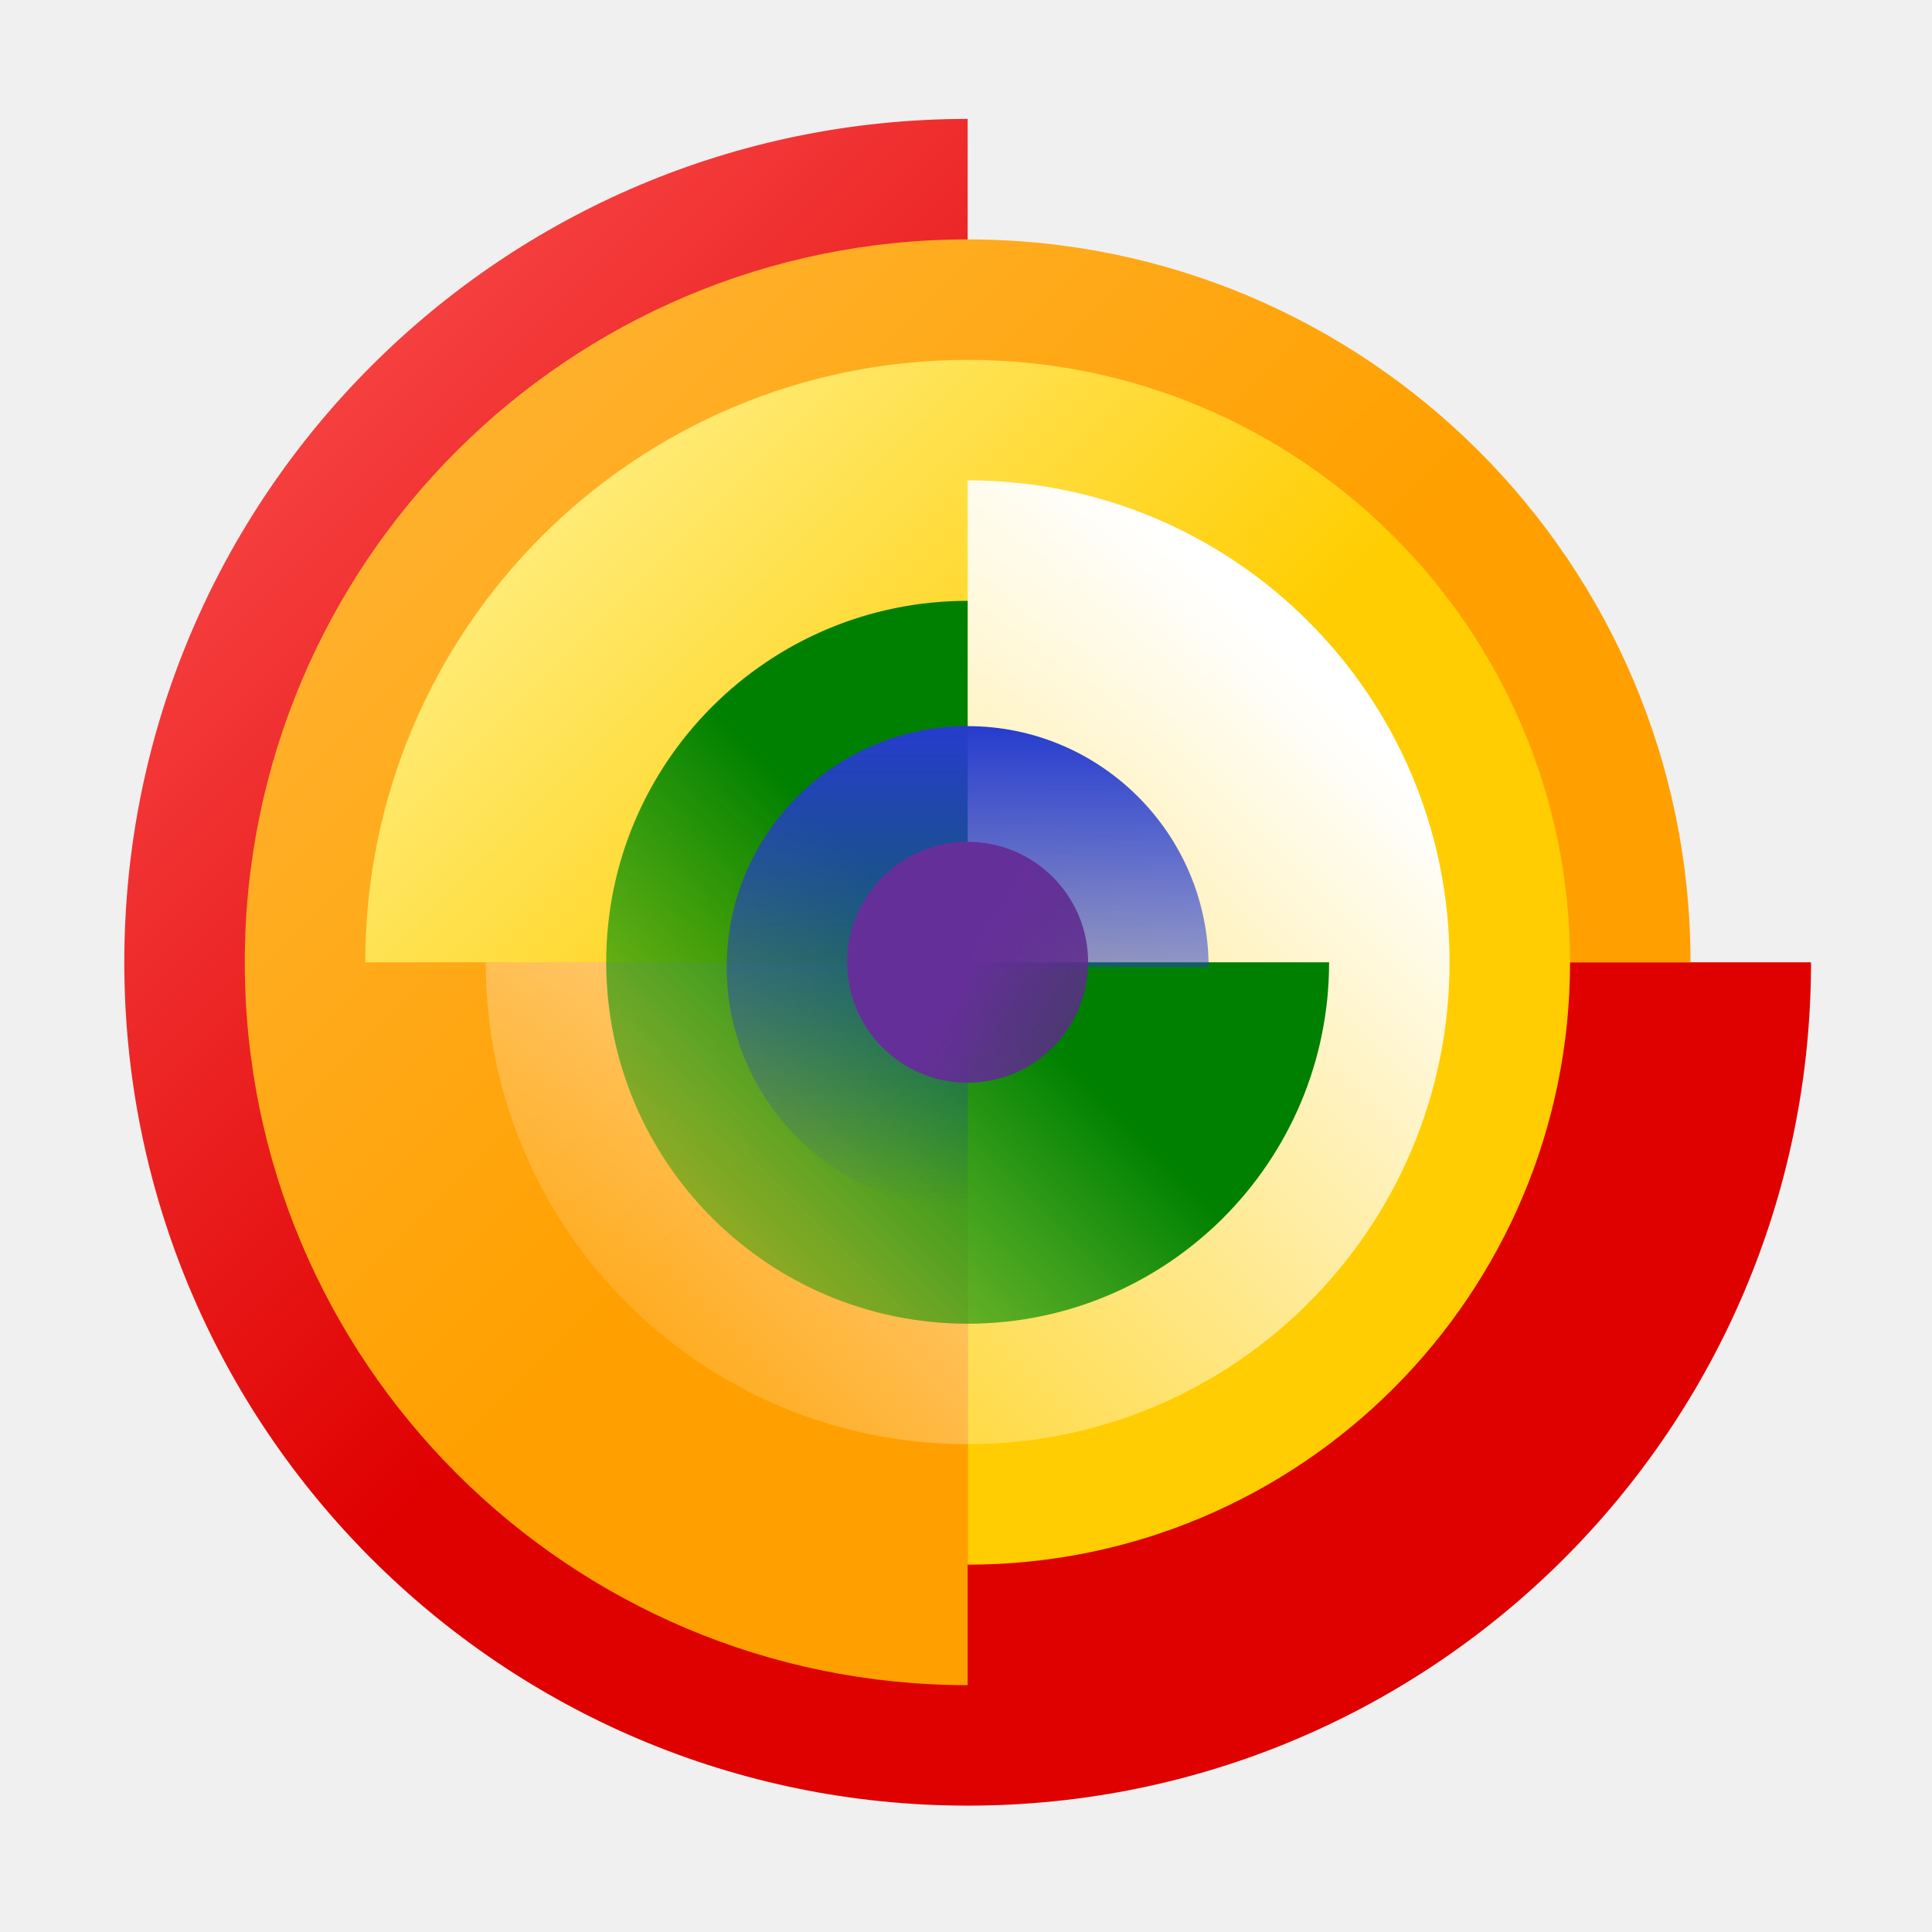
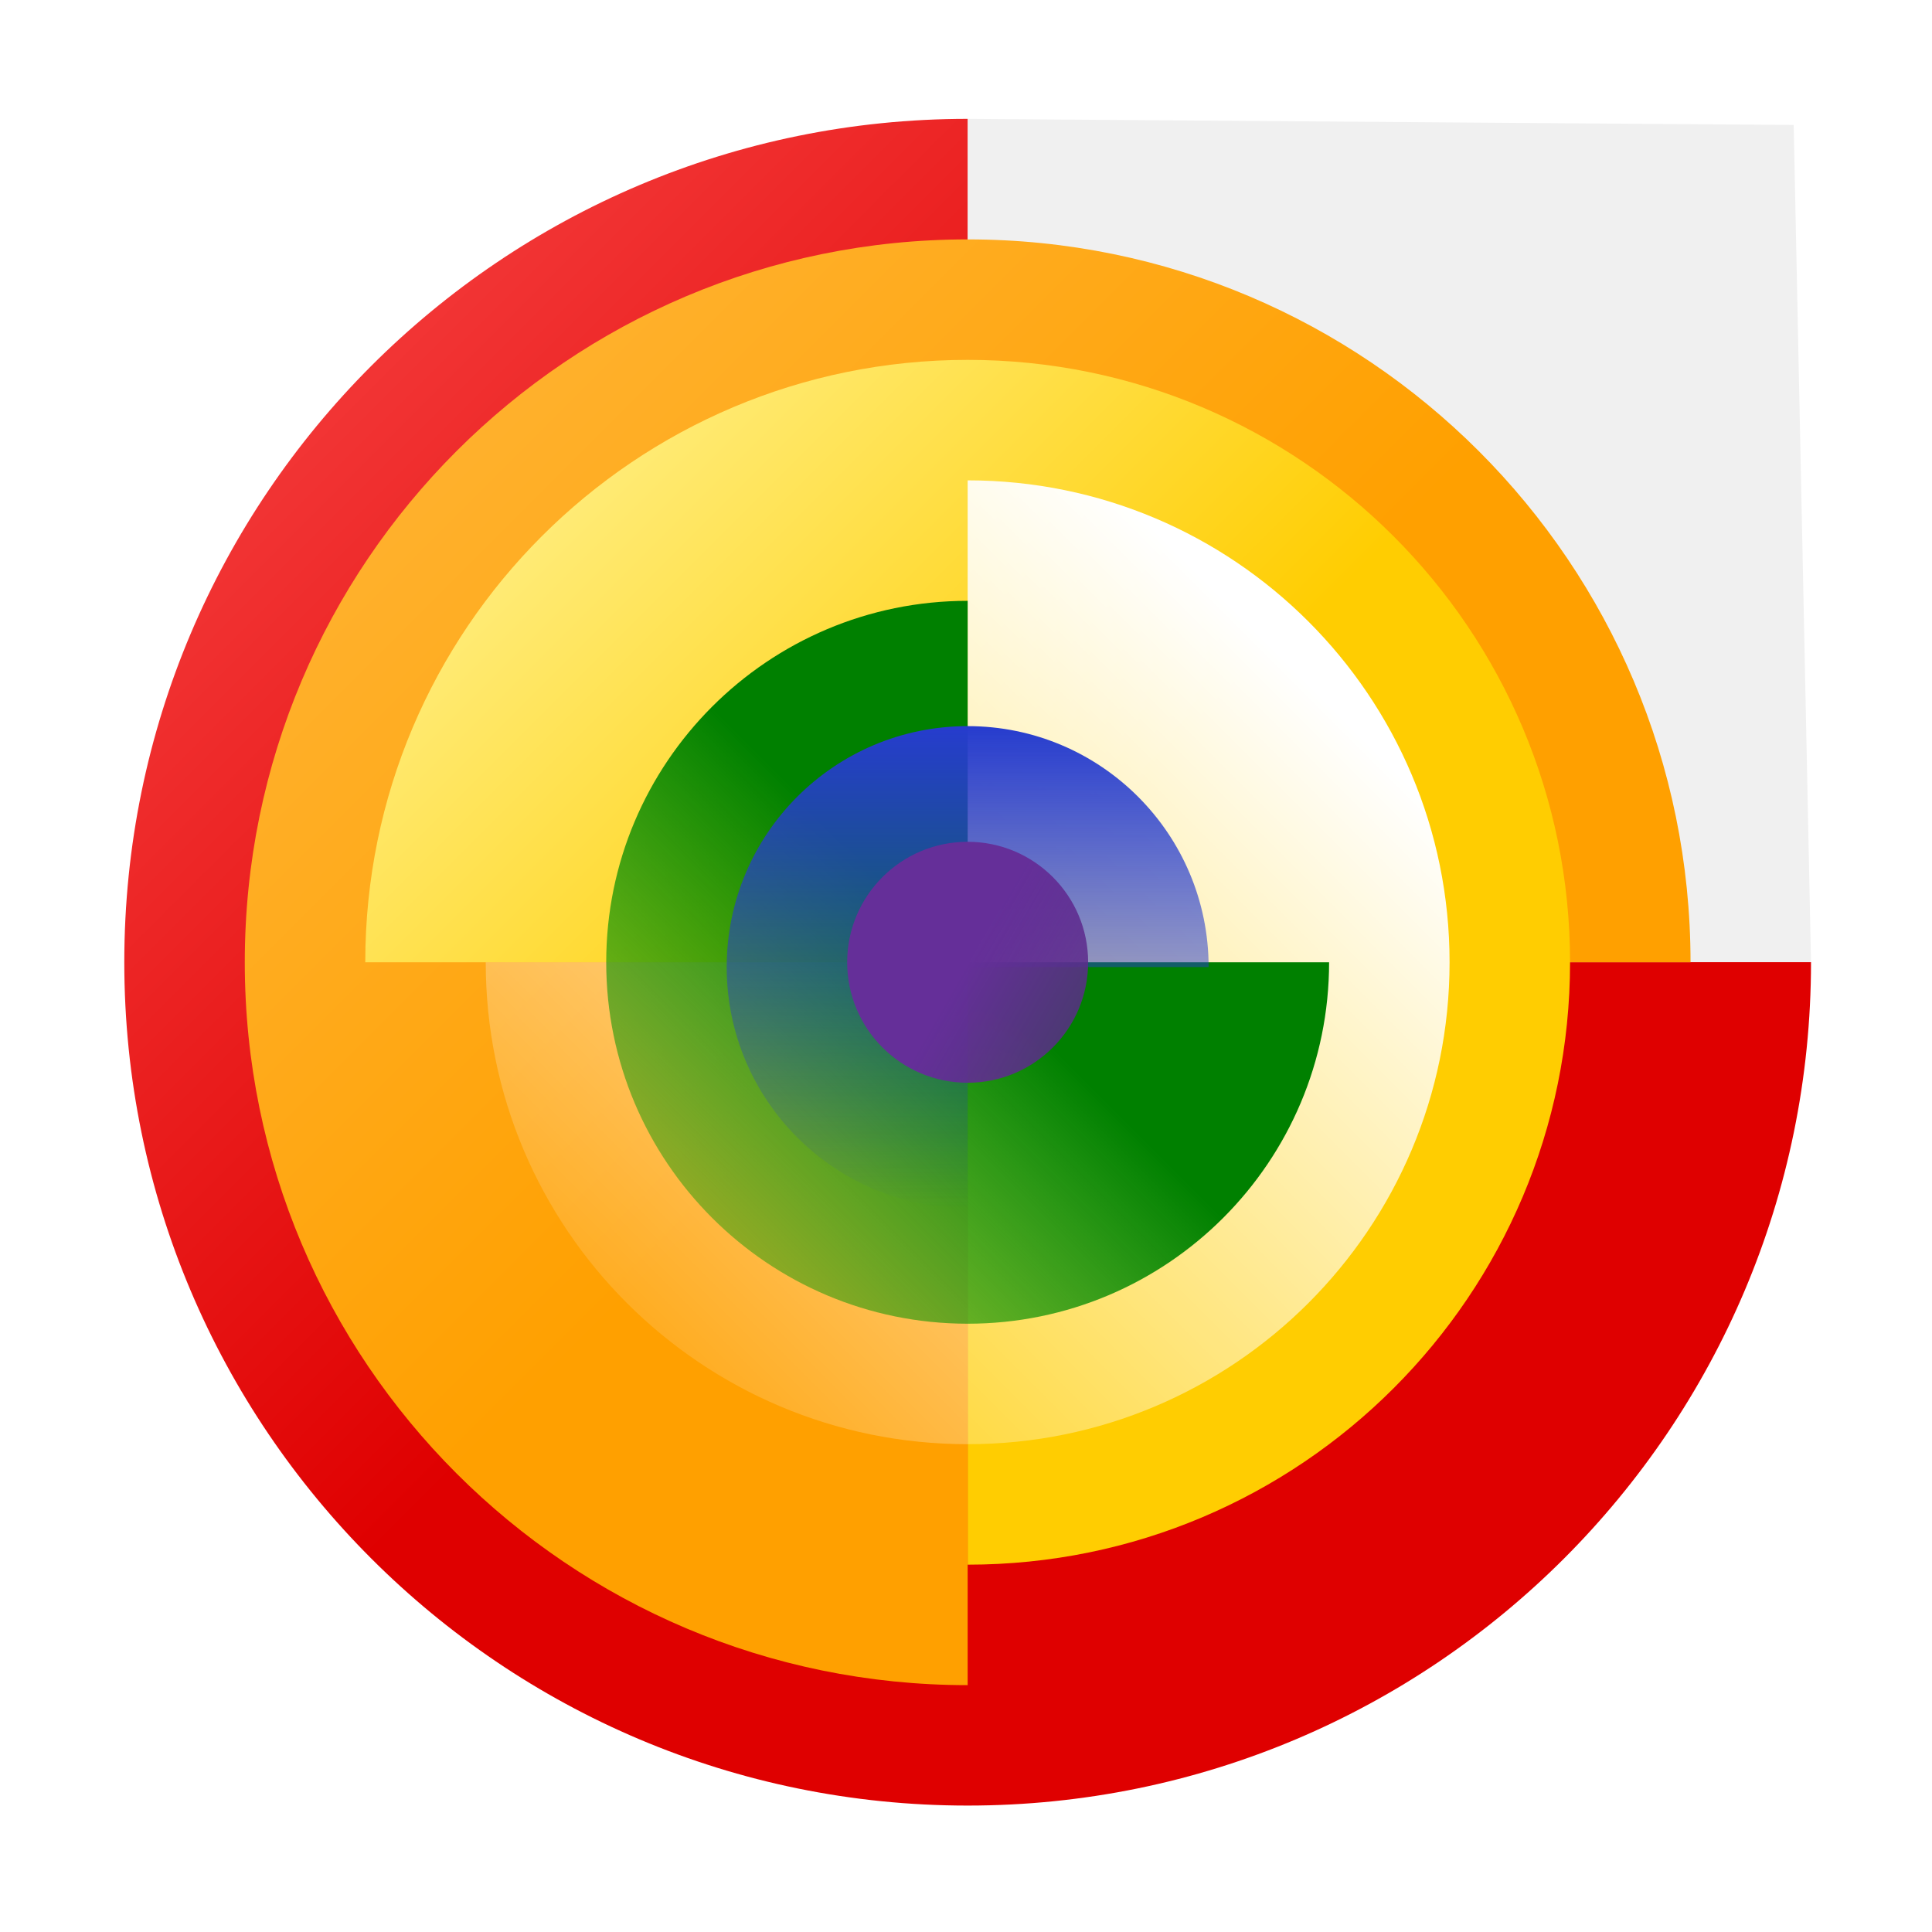
<svg xmlns="http://www.w3.org/2000/svg" xmlns:xlink="http://www.w3.org/1999/xlink" id="svg2" version="1.1" width="166.535" height="166.535" xml:space="preserve" style="display:inline">
  <defs id="defs6">
    <clipPath clipPathUnits="userSpaceOnUse" id="clipPath18">
      <path d="m 0,0 133.228,0 0,133.228 L 0,133.228 0,0 z" id="path20" />
    </clipPath>
    <clipPath clipPathUnits="userSpaceOnUse" id="clipPath70">
      <path d="m 0,0 133.228,0 0,133.228 L 0,133.228 0,0 z" id="path72" />
    </clipPath>
    <linearGradient id="linearGradient25099">
      <stop style="stop-color:#652f99;stop-opacity:1;" offset="0" id="stop25101" />
      <stop style="stop-color:#502679;stop-opacity:0.652;" offset="1" id="stop25103" />
    </linearGradient>
    <linearGradient id="linearGradient21541">
      <stop style="stop-color:#263cce;stop-opacity:1;" offset="0" id="stop21543" />
      <stop style="stop-color:#263cce;stop-opacity:0;" offset="1" id="stop21545" />
    </linearGradient>
    <linearGradient id="linearGradient20648">
      <stop style="stop-color:#00a000;stop-opacity:0.259;" offset="0" id="stop20650" />
      <stop style="stop-color:green;stop-opacity:1;" offset="1" id="stop20652" />
    </linearGradient>
    <linearGradient id="linearGradient23319">
      <stop style="stop-color:white;stop-opacity:1;" offset="0" id="stop23321" />
      <stop style="stop-color:white;stop-opacity:0;" offset="1" id="stop23323" />
    </linearGradient>
    <linearGradient id="linearGradient18870">
      <stop style="stop-color:#fff18d;stop-opacity:1;" offset="0" id="stop18872" />
      <stop style="stop-color:#ffcd01;stop-opacity:1;" offset="1" id="stop18874" />
    </linearGradient>
    <linearGradient id="linearGradient17969">
      <stop style="stop-color:#ffb73d;stop-opacity:1;" offset="0" id="stop17971" />
      <stop style="stop-color:#ffa000;stop-opacity:1;" offset="1" id="stop17973" />
    </linearGradient>
    <linearGradient id="linearGradient15296">
      <stop style="stop-color:#ff5959;stop-opacity:1;" offset="0" id="stop15298" />
      <stop style="stop-color:#df0000;stop-opacity:1;" offset="1" id="stop15300" />
    </linearGradient>
    <linearGradient xlink:href="#linearGradient25099" id="linearGradient3781" x1="126" y1="155" x2="57.341" y2="115.36" gradientUnits="userSpaceOnUse" />
    <linearGradient id="linearGradient3783">
      <stop style="stop-color:#652f99;stop-opacity:1;" offset="0" id="stop3785" />
      <stop style="stop-color:#502679;stop-opacity:0.652;" offset="1" id="stop3787" />
    </linearGradient>
    <linearGradient xlink:href="#linearGradient21541" id="linearGradient3789" x1="89" y1="155" x2="163" y2="155" gradientUnits="userSpaceOnUse" />
    <linearGradient id="linearGradient3791">
      <stop style="stop-color:#263cce;stop-opacity:1;" offset="0" id="stop3793" />
      <stop style="stop-color:#263cce;stop-opacity:0;" offset="1" id="stop3795" />
    </linearGradient>
    <linearGradient xlink:href="#linearGradient20648" id="linearGradient3797" x1="91.149" y1="189.851" x2="126" y2="155" gradientUnits="userSpaceOnUse" />
    <linearGradient id="linearGradient3799">
      <stop style="stop-color:#00a000;stop-opacity:0.259;" offset="0" id="stop3801" />
      <stop style="stop-color:green;stop-opacity:1;" offset="1" id="stop3803" />
    </linearGradient>
    <linearGradient xlink:href="#linearGradient23319" id="linearGradient3805" x1="149.806" y1="178.806" x2="92.016" y2="121.016" gradientUnits="userSpaceOnUse" />
    <linearGradient xlink:href="#linearGradient18870" id="linearGradient3813" x1="157.686" y1="186.686" x2="126" y2="155" gradientUnits="userSpaceOnUse" />
    <linearGradient id="linearGradient3815">
      <stop style="stop-color:#fff18d;stop-opacity:1;" offset="0" id="stop3817" />
      <stop style="stop-color:#ffcd01;stop-opacity:1;" offset="1" id="stop3819" />
    </linearGradient>
    <linearGradient xlink:href="#linearGradient17969" id="linearGradient3821" x1="89.626" y1="191.403" x2="126.03" y2="155" gradientUnits="userSpaceOnUse" />
    <linearGradient id="linearGradient3823">
      <stop style="stop-color:#ffb73d;stop-opacity:1;" offset="0" id="stop3825" />
      <stop style="stop-color:#ffa000;stop-opacity:1;" offset="1" id="stop3827" />
    </linearGradient>
    <linearGradient xlink:href="#linearGradient15296" id="linearGradient15304" x1="89" y1="118" x2="126" y2="155" gradientUnits="userSpaceOnUse" />
    <linearGradient id="linearGradient3830">
      <stop style="stop-color:#ff5959;stop-opacity:1;" offset="0" id="stop3832" />
      <stop style="stop-color:#df0000;stop-opacity:1;" offset="1" id="stop3834" />
    </linearGradient>
    <linearGradient xlink:href="#linearGradient15296-6" id="linearGradient2959-8" gradientUnits="userSpaceOnUse" x1="89" y1="118" x2="126" y2="155" gradientTransform="matrix(2.357701,0,0,2.357701,-213.6599,-282.4975)" />
    <linearGradient id="linearGradient15296-6">
      <stop style="stop-color:#ff5959;stop-opacity:1;" offset="0" id="stop15298-1" />
      <stop style="stop-color:#df0000;stop-opacity:1;" offset="1" id="stop15300-8" />
    </linearGradient>
    <linearGradient xlink:href="#linearGradient15296-62" id="linearGradient4028-1" gradientUnits="userSpaceOnUse" x1="89" y1="118" x2="126" y2="155" />
    <linearGradient id="linearGradient15296-62">
      <stop style="stop-color:#ff5959;stop-opacity:1;" offset="0" id="stop15298-8" />
      <stop style="stop-color:#df0000;stop-opacity:1;" offset="1" id="stop15300-3" />
    </linearGradient>
    <linearGradient xlink:href="#linearGradient25099-5" id="linearGradient4040-3" gradientUnits="userSpaceOnUse" x1="126" y1="155" x2="57.341" y2="115.36" />
    <linearGradient id="linearGradient25099-5">
      <stop style="stop-color:#652f99;stop-opacity:1;" offset="0" id="stop25101-7" />
      <stop style="stop-color:#502679;stop-opacity:0.652;" offset="1" id="stop25103-2" />
    </linearGradient>
    <linearGradient xlink:href="#linearGradient21541-3" id="linearGradient4038-4" gradientUnits="userSpaceOnUse" x1="89" y1="155" x2="163" y2="155" />
    <linearGradient id="linearGradient21541-3">
      <stop style="stop-color:#263cce;stop-opacity:1;" offset="0" id="stop21543-9" />
      <stop style="stop-color:#263cce;stop-opacity:0;" offset="1" id="stop21545-8" />
    </linearGradient>
    <linearGradient xlink:href="#linearGradient20648-8" id="linearGradient4036-8" gradientUnits="userSpaceOnUse" x1="91.149" y1="189.851" x2="126" y2="155" />
    <linearGradient id="linearGradient20648-8">
      <stop style="stop-color:#00a000;stop-opacity:0.259;" offset="0" id="stop20650-8" />
      <stop style="stop-color:green;stop-opacity:1;" offset="1" id="stop20652-6" />
    </linearGradient>
    <linearGradient xlink:href="#linearGradient23319-6" id="linearGradient4034-9" gradientUnits="userSpaceOnUse" x1="149.806" y1="178.806" x2="92.016" y2="121.016" />
    <linearGradient id="linearGradient23319-6">
      <stop style="stop-color:white;stop-opacity:1;" offset="0" id="stop23321-4" />
      <stop style="stop-color:white;stop-opacity:0;" offset="1" id="stop23323-0" />
    </linearGradient>
    <linearGradient id="linearGradient18870-3">
      <stop style="stop-color:#fff18d;stop-opacity:1;" offset="0" id="stop18872-9" />
      <stop style="stop-color:#ffcd01;stop-opacity:1;" offset="1" id="stop18874-6" />
    </linearGradient>
    <linearGradient id="linearGradient17969-9">
      <stop style="stop-color:#ffb73d;stop-opacity:1;" offset="0" id="stop17971-5" />
      <stop style="stop-color:#ffa000;stop-opacity:1;" offset="1" id="stop17973-0" />
    </linearGradient>
    <linearGradient id="linearGradient15296-8">
      <stop style="stop-color:#ff5959;stop-opacity:1;" offset="0" id="stop15298-6" />
      <stop style="stop-color:#df0000;stop-opacity:1;" offset="1" id="stop15300-9" />
    </linearGradient>
    <linearGradient y2="115.36" x2="57.341" y1="155" x1="126" gradientUnits="userSpaceOnUse" id="linearGradient3863-1" xlink:href="#linearGradient25099-5" />
    <linearGradient id="linearGradient2997">
      <stop style="stop-color:#652f99;stop-opacity:1;" offset="0" id="stop2999" />
      <stop style="stop-color:#502679;stop-opacity:0.652;" offset="1" id="stop3001" />
    </linearGradient>
    <linearGradient y2="155" x2="163" y1="155" x1="89" gradientUnits="userSpaceOnUse" id="linearGradient3861-3" xlink:href="#linearGradient21541-3" />
    <linearGradient id="linearGradient3004">
      <stop style="stop-color:#263cce;stop-opacity:1;" offset="0" id="stop3006" />
      <stop style="stop-color:#263cce;stop-opacity:0;" offset="1" id="stop3008" />
    </linearGradient>
    <linearGradient y2="155" x2="126" y1="189.851" x1="91.149" gradientUnits="userSpaceOnUse" id="linearGradient3859-2" xlink:href="#linearGradient20648-8" />
    <linearGradient id="linearGradient3011">
      <stop style="stop-color:#00a000;stop-opacity:0.259;" offset="0" id="stop3013" />
      <stop style="stop-color:green;stop-opacity:1;" offset="1" id="stop3015" />
    </linearGradient>
    <linearGradient y2="121.016" x2="92.016" y1="178.806" x1="149.806" gradientUnits="userSpaceOnUse" id="linearGradient3857-8" xlink:href="#linearGradient23319-6" />
    <linearGradient y2="155" x2="126" y1="186.686" x1="157.686" gradientUnits="userSpaceOnUse" id="linearGradient3855-0" xlink:href="#linearGradient18870-3" />
    <linearGradient id="linearGradient3025">
      <stop style="stop-color:#fff18d;stop-opacity:1;" offset="0" id="stop3027" />
      <stop style="stop-color:#ffcd01;stop-opacity:1;" offset="1" id="stop3029" />
    </linearGradient>
    <linearGradient id="linearGradient3032">
      <stop style="stop-color:#ffb73d;stop-opacity:1;" offset="0" id="stop3034" />
      <stop style="stop-color:#ffa000;stop-opacity:1;" offset="1" id="stop3036" />
    </linearGradient>
    <linearGradient y2="155" x2="126" y1="118" x1="89" gradientUnits="userSpaceOnUse" id="linearGradient3851-3" xlink:href="#linearGradient15296-8" />
    <linearGradient id="linearGradient3039">
      <stop style="stop-color:#ff5959;stop-opacity:1;" offset="0" id="stop3041" />
      <stop style="stop-color:#df0000;stop-opacity:1;" offset="1" id="stop3043" />
    </linearGradient>
    <linearGradient xlink:href="#linearGradient15296-8-2" id="linearGradient3244-3" gradientUnits="userSpaceOnUse" x1="89" y1="118" x2="126" y2="155" gradientTransform="matrix(2.357701,0,0,2.357701,-213.6599,-282.4975)" />
    <linearGradient id="linearGradient15296-8-2">
      <stop style="stop-color:#ff5959;stop-opacity:1;" offset="0" id="stop15298-6-3" />
      <stop style="stop-color:#df0000;stop-opacity:1;" offset="1" id="stop15300-9-0" />
    </linearGradient>
    <linearGradient y2="155" x2="126" y1="118" x1="89" gradientTransform="matrix(2.357701,0,0,2.357701,-213.6599,-282.4975)" gradientUnits="userSpaceOnUse" id="linearGradient3283" xlink:href="#linearGradient15296-8-2" />
    <linearGradient y2="155" x2="126" y1="118" x1="89" gradientUnits="userSpaceOnUse" id="linearGradient3059-6" xlink:href="#linearGradient15296-8-8" />
    <linearGradient id="linearGradient15296-8-8">
      <stop style="stop-color:#ff5959;stop-opacity:1;" offset="0" id="stop15298-6-2" />
      <stop style="stop-color:#df0000;stop-opacity:1;" offset="1" id="stop15300-9-7" />
    </linearGradient>
    <linearGradient y2="155" x2="126" y1="118" x1="89" gradientUnits="userSpaceOnUse" id="linearGradient3321" xlink:href="#linearGradient15296-8-8" />
    <linearGradient xlink:href="#linearGradient25099-5-1" id="linearGradient4040-3-8" gradientUnits="userSpaceOnUse" x1="126" y1="155" x2="57.341" y2="115.36" />
    <linearGradient id="linearGradient25099-5-1">
      <stop style="stop-color:#652f99;stop-opacity:1;" offset="0" id="stop25101-7-3" />
      <stop style="stop-color:#502679;stop-opacity:0.652;" offset="1" id="stop25103-2-2" />
    </linearGradient>
    <linearGradient xlink:href="#linearGradient21541-3-3" id="linearGradient4038-4-0" gradientUnits="userSpaceOnUse" x1="89" y1="155" x2="163" y2="155" />
    <linearGradient id="linearGradient21541-3-3">
      <stop style="stop-color:#263cce;stop-opacity:1;" offset="0" id="stop21543-9-8" />
      <stop style="stop-color:#263cce;stop-opacity:0;" offset="1" id="stop21545-8-9" />
    </linearGradient>
    <linearGradient xlink:href="#linearGradient20648-8-1" id="linearGradient4036-8-4" gradientUnits="userSpaceOnUse" x1="91.149" y1="189.851" x2="126" y2="155" />
    <linearGradient id="linearGradient20648-8-1">
      <stop style="stop-color:#00a000;stop-opacity:0.259;" offset="0" id="stop20650-8-3" />
      <stop style="stop-color:green;stop-opacity:1;" offset="1" id="stop20652-6-2" />
    </linearGradient>
    <linearGradient xlink:href="#linearGradient23319-6-9" id="linearGradient4034-9-4" gradientUnits="userSpaceOnUse" x1="149.806" y1="178.806" x2="92.016" y2="121.016" />
    <linearGradient id="linearGradient23319-6-9">
      <stop style="stop-color:white;stop-opacity:1;" offset="0" id="stop23321-4-7" />
      <stop style="stop-color:white;stop-opacity:0;" offset="1" id="stop23323-0-0" />
    </linearGradient>
    <linearGradient xlink:href="#linearGradient18870-3-1" id="linearGradient4032-6-4" gradientUnits="userSpaceOnUse" x1="157.686" y1="186.686" x2="126" y2="155" />
    <linearGradient id="linearGradient18870-3-1">
      <stop style="stop-color:#fff18d;stop-opacity:1;" offset="0" id="stop18872-9-6" />
      <stop style="stop-color:#ffcd01;stop-opacity:1;" offset="1" id="stop18874-6-0" />
    </linearGradient>
    <linearGradient xlink:href="#linearGradient17969-9-8" id="linearGradient4030-6-4" gradientUnits="userSpaceOnUse" x1="89.626" y1="191.403" x2="126.03" y2="155" />
    <linearGradient id="linearGradient17969-9-8">
      <stop style="stop-color:#ffb73d;stop-opacity:1;" offset="0" id="stop17971-5-6" />
      <stop style="stop-color:#ffa000;stop-opacity:1;" offset="1" id="stop17973-0-6" />
    </linearGradient>
    <linearGradient y2="115.36" x2="57.341" y1="155" x1="126" gradientUnits="userSpaceOnUse" id="linearGradient3863-1-7" xlink:href="#linearGradient25099-5-1" />
    <linearGradient id="linearGradient3382">
      <stop style="stop-color:#652f99;stop-opacity:1;" offset="0" id="stop3384" />
      <stop style="stop-color:#502679;stop-opacity:0.652;" offset="1" id="stop3386" />
    </linearGradient>
    <linearGradient y2="155" x2="163" y1="155" x1="89" gradientUnits="userSpaceOnUse" id="linearGradient3861-3-4" xlink:href="#linearGradient21541-3-3" />
    <linearGradient id="linearGradient3389">
      <stop style="stop-color:#263cce;stop-opacity:1;" offset="0" id="stop3391" />
      <stop style="stop-color:#263cce;stop-opacity:0;" offset="1" id="stop3393" />
    </linearGradient>
    <linearGradient y2="155" x2="126" y1="189.851" x1="91.149" gradientUnits="userSpaceOnUse" id="linearGradient3859-2-5" xlink:href="#linearGradient20648-8-1" />
    <linearGradient id="linearGradient3396">
      <stop style="stop-color:#00a000;stop-opacity:0.259;" offset="0" id="stop3398" />
      <stop style="stop-color:green;stop-opacity:1;" offset="1" id="stop3400" />
    </linearGradient>
    <linearGradient y2="121.016" x2="92.016" y1="178.806" x1="149.806" gradientUnits="userSpaceOnUse" id="linearGradient3857-8-0" xlink:href="#linearGradient23319-6-9" />
    <linearGradient y2="155" x2="126" y1="186.686" x1="157.686" gradientUnits="userSpaceOnUse" id="linearGradient3855-0-3" xlink:href="#linearGradient18870-3-1" />
    <linearGradient id="linearGradient3410">
      <stop style="stop-color:#fff18d;stop-opacity:1;" offset="0" id="stop3412" />
      <stop style="stop-color:#ffcd01;stop-opacity:1;" offset="1" id="stop3414" />
    </linearGradient>
    <linearGradient y2="155" x2="126.03" y1="191.403" x1="89.626" gradientUnits="userSpaceOnUse" id="linearGradient3853-6-1" xlink:href="#linearGradient17969-9-8" />
    <linearGradient id="linearGradient3417">
      <stop style="stop-color:#ffb73d;stop-opacity:1;" offset="0" id="stop3419" />
      <stop style="stop-color:#ffa000;stop-opacity:1;" offset="1" id="stop3421" />
    </linearGradient>
    <linearGradient y2="155" x2="126" y1="118" x1="89" gradientUnits="userSpaceOnUse" id="linearGradient3059-3" xlink:href="#linearGradient15296-8-3" />
    <linearGradient id="linearGradient15296-8-3">
      <stop style="stop-color:#ff5959;stop-opacity:1;" offset="0" id="stop15298-6-38" />
      <stop style="stop-color:#df0000;stop-opacity:1;" offset="1" id="stop15300-9-5" />
    </linearGradient>
    <linearGradient y2="155" x2="126" y1="118" x1="89" gradientUnits="userSpaceOnUse" id="linearGradient3440" xlink:href="#linearGradient15296-8-3" />
    <linearGradient xlink:href="#linearGradient17969-9-4" id="linearGradient4030-6-49" gradientUnits="userSpaceOnUse" x1="89.626" y1="191.403" x2="126.03" y2="155" />
    <linearGradient id="linearGradient17969-9-4">
      <stop style="stop-color:#ffb73d;stop-opacity:1;" offset="0" id="stop17971-5-2" />
      <stop style="stop-color:#ffa000;stop-opacity:1;" offset="1" id="stop17973-0-5" />
    </linearGradient>
    <linearGradient y2="155" x2="126.03" y1="191.403" x1="89.626" gradientUnits="userSpaceOnUse" id="linearGradient3676" xlink:href="#linearGradient17969-9-4" />
    <linearGradient y2="155" x2="126.03" y1="191.403" x1="89.626" gradientUnits="userSpaceOnUse" id="linearGradient3853-6-5" xlink:href="#linearGradient17969-9-0" />
    <linearGradient id="linearGradient17969-9-0">
      <stop style="stop-color:#ffb73d;stop-opacity:1;" offset="0" id="stop17971-5-7" />
      <stop style="stop-color:#ffa000;stop-opacity:1;" offset="1" id="stop17973-0-0" />
    </linearGradient>
    <linearGradient y2="155" x2="126.03" y1="191.403" x1="89.626" gradientUnits="userSpaceOnUse" id="linearGradient3714" xlink:href="#linearGradient17969-9-0" />
    <linearGradient xlink:href="#linearGradient18870-3-14" id="linearGradient4032-6-6" gradientUnits="userSpaceOnUse" x1="157.686" y1="186.686" x2="126" y2="155" />
    <linearGradient id="linearGradient18870-3-14">
      <stop style="stop-color:#fff18d;stop-opacity:1;" offset="0" id="stop18872-9-8" />
      <stop style="stop-color:#ffcd01;stop-opacity:1;" offset="1" id="stop18874-6-8" />
    </linearGradient>
    <linearGradient y2="155" x2="126" y1="186.686" x1="157.686" gradientUnits="userSpaceOnUse" id="linearGradient3772" xlink:href="#linearGradient18870-3-14" />
    <linearGradient y2="155" x2="126" y1="186.686" x1="157.686" gradientUnits="userSpaceOnUse" id="linearGradient3855-0-5" xlink:href="#linearGradient18870-3-8" />
    <linearGradient id="linearGradient18870-3-8">
      <stop style="stop-color:#fff18d;stop-opacity:1;" offset="0" id="stop18872-9-2" />
      <stop style="stop-color:#ffcd01;stop-opacity:1;" offset="1" id="stop18874-6-2" />
    </linearGradient>
    <linearGradient y2="155" x2="126" y1="186.686" x1="157.686" gradientUnits="userSpaceOnUse" id="linearGradient3810" xlink:href="#linearGradient18870-3-8" />
    <linearGradient y2="155" x2="126" y1="189.851" x1="91.149" gradientUnits="userSpaceOnUse" id="linearGradient3859-2-4" xlink:href="#linearGradient20648-8-9" />
    <linearGradient id="linearGradient20648-8-9">
      <stop style="stop-color:#00a000;stop-opacity:0.259;" offset="0" id="stop20650-8-4" />
      <stop style="stop-color:green;stop-opacity:1;" offset="1" id="stop20652-6-3" />
    </linearGradient>
    <linearGradient y2="155" x2="126" y1="189.851" x1="91.149" gradientUnits="userSpaceOnUse" id="linearGradient3943" xlink:href="#linearGradient20648-8-9" />
    <linearGradient y2="121.016" x2="92.016" y1="178.806" x1="149.806" gradientUnits="userSpaceOnUse" id="linearGradient3857-8-2" xlink:href="#linearGradient23319-6-4" />
    <linearGradient id="linearGradient23319-6-4">
      <stop style="stop-color:white;stop-opacity:1;" offset="0" id="stop23321-4-6" />
      <stop style="stop-color:white;stop-opacity:0;" offset="1" id="stop23323-0-3" />
    </linearGradient>
    <linearGradient y2="121.016" x2="92.016" y1="178.806" x1="149.806" gradientUnits="userSpaceOnUse" id="linearGradient3982" xlink:href="#linearGradient23319-6-4" />
    <linearGradient xlink:href="#linearGradient25099-7" id="linearGradient4040" gradientUnits="userSpaceOnUse" x1="126" y1="155" x2="57.341" y2="115.36" />
    <linearGradient id="linearGradient25099-7">
      <stop style="stop-color:#652f99;stop-opacity:1;" offset="0" id="stop25101-8" />
      <stop style="stop-color:#502679;stop-opacity:0.652;" offset="1" id="stop25103-4" />
    </linearGradient>
    <linearGradient xlink:href="#linearGradient21541-2" id="linearGradient4038" gradientUnits="userSpaceOnUse" x1="89" y1="155" x2="163" y2="155" />
    <linearGradient id="linearGradient21541-2">
      <stop style="stop-color:#263cce;stop-opacity:1;" offset="0" id="stop21543-99" />
      <stop style="stop-color:#263cce;stop-opacity:0;" offset="1" id="stop21545-5" />
    </linearGradient>
    <linearGradient xlink:href="#linearGradient20648-7" id="linearGradient4036" gradientUnits="userSpaceOnUse" x1="91.149" y1="189.851" x2="126" y2="155" />
    <linearGradient id="linearGradient20648-7">
      <stop style="stop-color:#00a000;stop-opacity:0.259;" offset="0" id="stop20650-1" />
      <stop style="stop-color:green;stop-opacity:1;" offset="1" id="stop20652-8" />
    </linearGradient>
    <linearGradient xlink:href="#linearGradient23319-5" id="linearGradient4034" gradientUnits="userSpaceOnUse" x1="149.806" y1="178.806" x2="92.016" y2="121.016" />
    <linearGradient id="linearGradient23319-5">
      <stop style="stop-color:white;stop-opacity:1;" offset="0" id="stop23321-43" />
      <stop style="stop-color:white;stop-opacity:0;" offset="1" id="stop23323-4" />
    </linearGradient>
    <linearGradient xlink:href="#linearGradient18870-5" id="linearGradient4032" gradientUnits="userSpaceOnUse" x1="157.686" y1="186.686" x2="126" y2="155" />
    <linearGradient id="linearGradient18870-5">
      <stop style="stop-color:#fff18d;stop-opacity:1;" offset="0" id="stop18872-4" />
      <stop style="stop-color:#ffcd01;stop-opacity:1;" offset="1" id="stop18874-9" />
    </linearGradient>
    <linearGradient xlink:href="#linearGradient17969-3" id="linearGradient4030" gradientUnits="userSpaceOnUse" x1="89.626" y1="191.403" x2="126.03" y2="155" />
    <linearGradient id="linearGradient17969-3">
      <stop style="stop-color:#ffb73d;stop-opacity:1;" offset="0" id="stop17971-9" />
      <stop style="stop-color:#ffa000;stop-opacity:1;" offset="1" id="stop17973-3" />
    </linearGradient>
    <linearGradient xlink:href="#linearGradient15296-83" id="linearGradient4028" gradientUnits="userSpaceOnUse" x1="89" y1="118" x2="126" y2="155" />
    <linearGradient id="linearGradient15296-83">
      <stop style="stop-color:#ff5959;stop-opacity:1;" offset="0" id="stop15298-2" />
      <stop style="stop-color:#df0000;stop-opacity:1;" offset="1" id="stop15300-4" />
    </linearGradient>
    <linearGradient y2="115.36" x2="57.341" y1="155" x1="126" gradientUnits="userSpaceOnUse" id="linearGradient3863" xlink:href="#linearGradient25099-7" />
    <linearGradient id="linearGradient3102">
      <stop style="stop-color:#652f99;stop-opacity:1;" offset="0" id="stop3104" />
      <stop style="stop-color:#502679;stop-opacity:0.652;" offset="1" id="stop3106" />
    </linearGradient>
    <linearGradient y2="155" x2="163" y1="155" x1="89" gradientUnits="userSpaceOnUse" id="linearGradient3861" xlink:href="#linearGradient21541-2" />
    <linearGradient id="linearGradient3109">
      <stop style="stop-color:#263cce;stop-opacity:1;" offset="0" id="stop3111" />
      <stop style="stop-color:#263cce;stop-opacity:0;" offset="1" id="stop3113" />
    </linearGradient>
    <linearGradient y2="155" x2="126" y1="189.851" x1="91.149" gradientUnits="userSpaceOnUse" id="linearGradient3859" xlink:href="#linearGradient20648-7" />
    <linearGradient id="linearGradient3116">
      <stop style="stop-color:#00a000;stop-opacity:0.259;" offset="0" id="stop3118" />
      <stop style="stop-color:green;stop-opacity:1;" offset="1" id="stop3120" />
    </linearGradient>
    <linearGradient y2="121.016" x2="92.016" y1="178.806" x1="149.806" gradientUnits="userSpaceOnUse" id="linearGradient3857" xlink:href="#linearGradient23319-5" />
    <linearGradient y2="155" x2="126" y1="186.686" x1="157.686" gradientUnits="userSpaceOnUse" id="linearGradient3855" xlink:href="#linearGradient18870-5" />
    <linearGradient id="linearGradient3130">
      <stop style="stop-color:#fff18d;stop-opacity:1;" offset="0" id="stop3132" />
      <stop style="stop-color:#ffcd01;stop-opacity:1;" offset="1" id="stop3134" />
    </linearGradient>
    <linearGradient y2="155" x2="126.03" y1="191.403" x1="89.626" gradientUnits="userSpaceOnUse" id="linearGradient3853" xlink:href="#linearGradient17969-3" />
    <linearGradient id="linearGradient3137">
      <stop style="stop-color:#ffb73d;stop-opacity:1;" offset="0" id="stop3139" />
      <stop style="stop-color:#ffa000;stop-opacity:1;" offset="1" id="stop3141" />
    </linearGradient>
    <linearGradient y2="155" x2="126" y1="118" x1="89" gradientUnits="userSpaceOnUse" id="linearGradient3851" xlink:href="#linearGradient15296-83" />
    <linearGradient id="linearGradient3144">
      <stop style="stop-color:#ff5959;stop-opacity:1;" offset="0" id="stop3146" />
      <stop style="stop-color:#df0000;stop-opacity:1;" offset="1" id="stop3148" />
    </linearGradient>
    <linearGradient y2="155" x2="126" y1="118" x1="89" gradientUnits="userSpaceOnUse" id="linearGradient3164" xlink:href="#linearGradient15296-83" />
  </defs>
-   <g id="layer4" style="display:inline">
+   <g id="layer4" style="display:none">
    <path style="fill:url(#linearGradient3321);fill-opacity:1;fill-rule:nonzero;stroke:none;display:inline" id="path11693-4" d="m 163,155 a 37,37 0 1 1 -37,-37 l 0,37 z" transform="matrix(1.964751,0,0,1.964751,-164.1482,-221.5902)" />
+   </g>
+   <g id="layer3" style="display:inline">
+     <path style="fill:url(#linearGradient3283);fill-opacity:1;fill-rule:nonzero;stroke:none;display:inline" d="m 83.281,1.781 c -45.006,0 -81.5,36.494 -81.5,81.5 0,45.006 36.494,81.469 81.5,81.469 45.006,0 81.469,-36.462 81.469,-81.469 0,-0.114 4.7e-4,-0.23 0,-0.344 l -81.344,0 0,-81.156 c -0.042,-6.34e-5 -0.083,0 -0.125,0 z" id="path3062" />
  </g>
  <g id="section_02" style="display:inline">
    <path style="fill:url(#linearGradient3853);fill-opacity:1;fill-rule:nonzero;stroke:none;display:inline" id="path10806" d="m 163,155 a 37,37 0 1 1 -37,-37 l 0,37 z" transform="matrix(0,1.684072,-1.684072,0,344.4416,-129.2469)" />
  </g>
  <g id="section_03" style="display:inline">
    <path style="fill:url(#linearGradient3855);fill-opacity:1;fill-rule:nonzero;stroke:none;display:inline" id="path8149" d="m 163,155 a 37,37 0 1 1 -37,-37 l 0,37 z" transform="matrix(-1.403393,0,0,-1.403393,260.2381,300.4721)" />
  </g>
  <g id="section_04" style="display:inline">
    <path style="fill:url(#linearGradient3857);fill-opacity:1;fill-rule:nonzero;stroke:none;display:inline" id="path13467" d="m 163,155 a 37,37 0 1 1 -37,-37 l 0,37 z" transform="matrix(0,-1.122713,1.122713,0,-90.61035,224.4083)" />
  </g>
  <g id="section_05" style="display:inline">
    <path style="fill:url(#linearGradient3859);fill-opacity:1;fill-rule:nonzero;stroke:none;display:inline" id="path6377" d="m 163,155 a 37,37 0 1 1 -37,-37 l 0,37 z" transform="matrix(0.8420358,0,0,0.8420358,-22.68604,-47.56943)" />
  </g>
  <g id="section_06" style="display:inline">
    <path style="fill:url(#linearGradient3861);fill-opacity:1;fill-rule:nonzero;stroke:none;display:inline" id="path3654" d="m 163,155 a 37,37 0 1 1 -37,-37 l 0,37 z" transform="matrix(0,0.5613567,-0.5613567,0,170.4209,12.63052)" />
  </g>
  <g id="section_07" style="display:inline">
    <path style="fill:url(#linearGradient3863);fill-opacity:1;fill-rule:nonzero;stroke:none;display:inline" id="path3660" d="m 163,155 a 37,37 0 1 1 -74,0 37,37 0 1 1 74,0 z" transform="matrix(-0.2806784,0,0,-0.2806784,118.7759,126.4514)" />
  </g>
-   <g id="abdeckung" style="display:none">
+   <g id="abdeckung" style="display:inline">
    <path style="color:#000000;fill:#ffffff;fill-opacity:1;fill-rule:nonzero;stroke:none;stroke-width:0.5;marker:none;visibility:visible;display:inline;overflow:visible;enable-background:accumulate" d="m -17.556,-17.709 0,216.026 202.459,0 0,-216.026 -202.459,0 z m 100.966,27.955 71.203,0.524 1.493,72.171 c 0,40.149 -32.547,72.696 -72.696,72.696 -40.149,0 -72.696,-32.547 -72.696,-72.696 0,-40.149 32.547,-72.696 72.696,-72.696 z" id="rect2994" />
  </g>
</svg>
